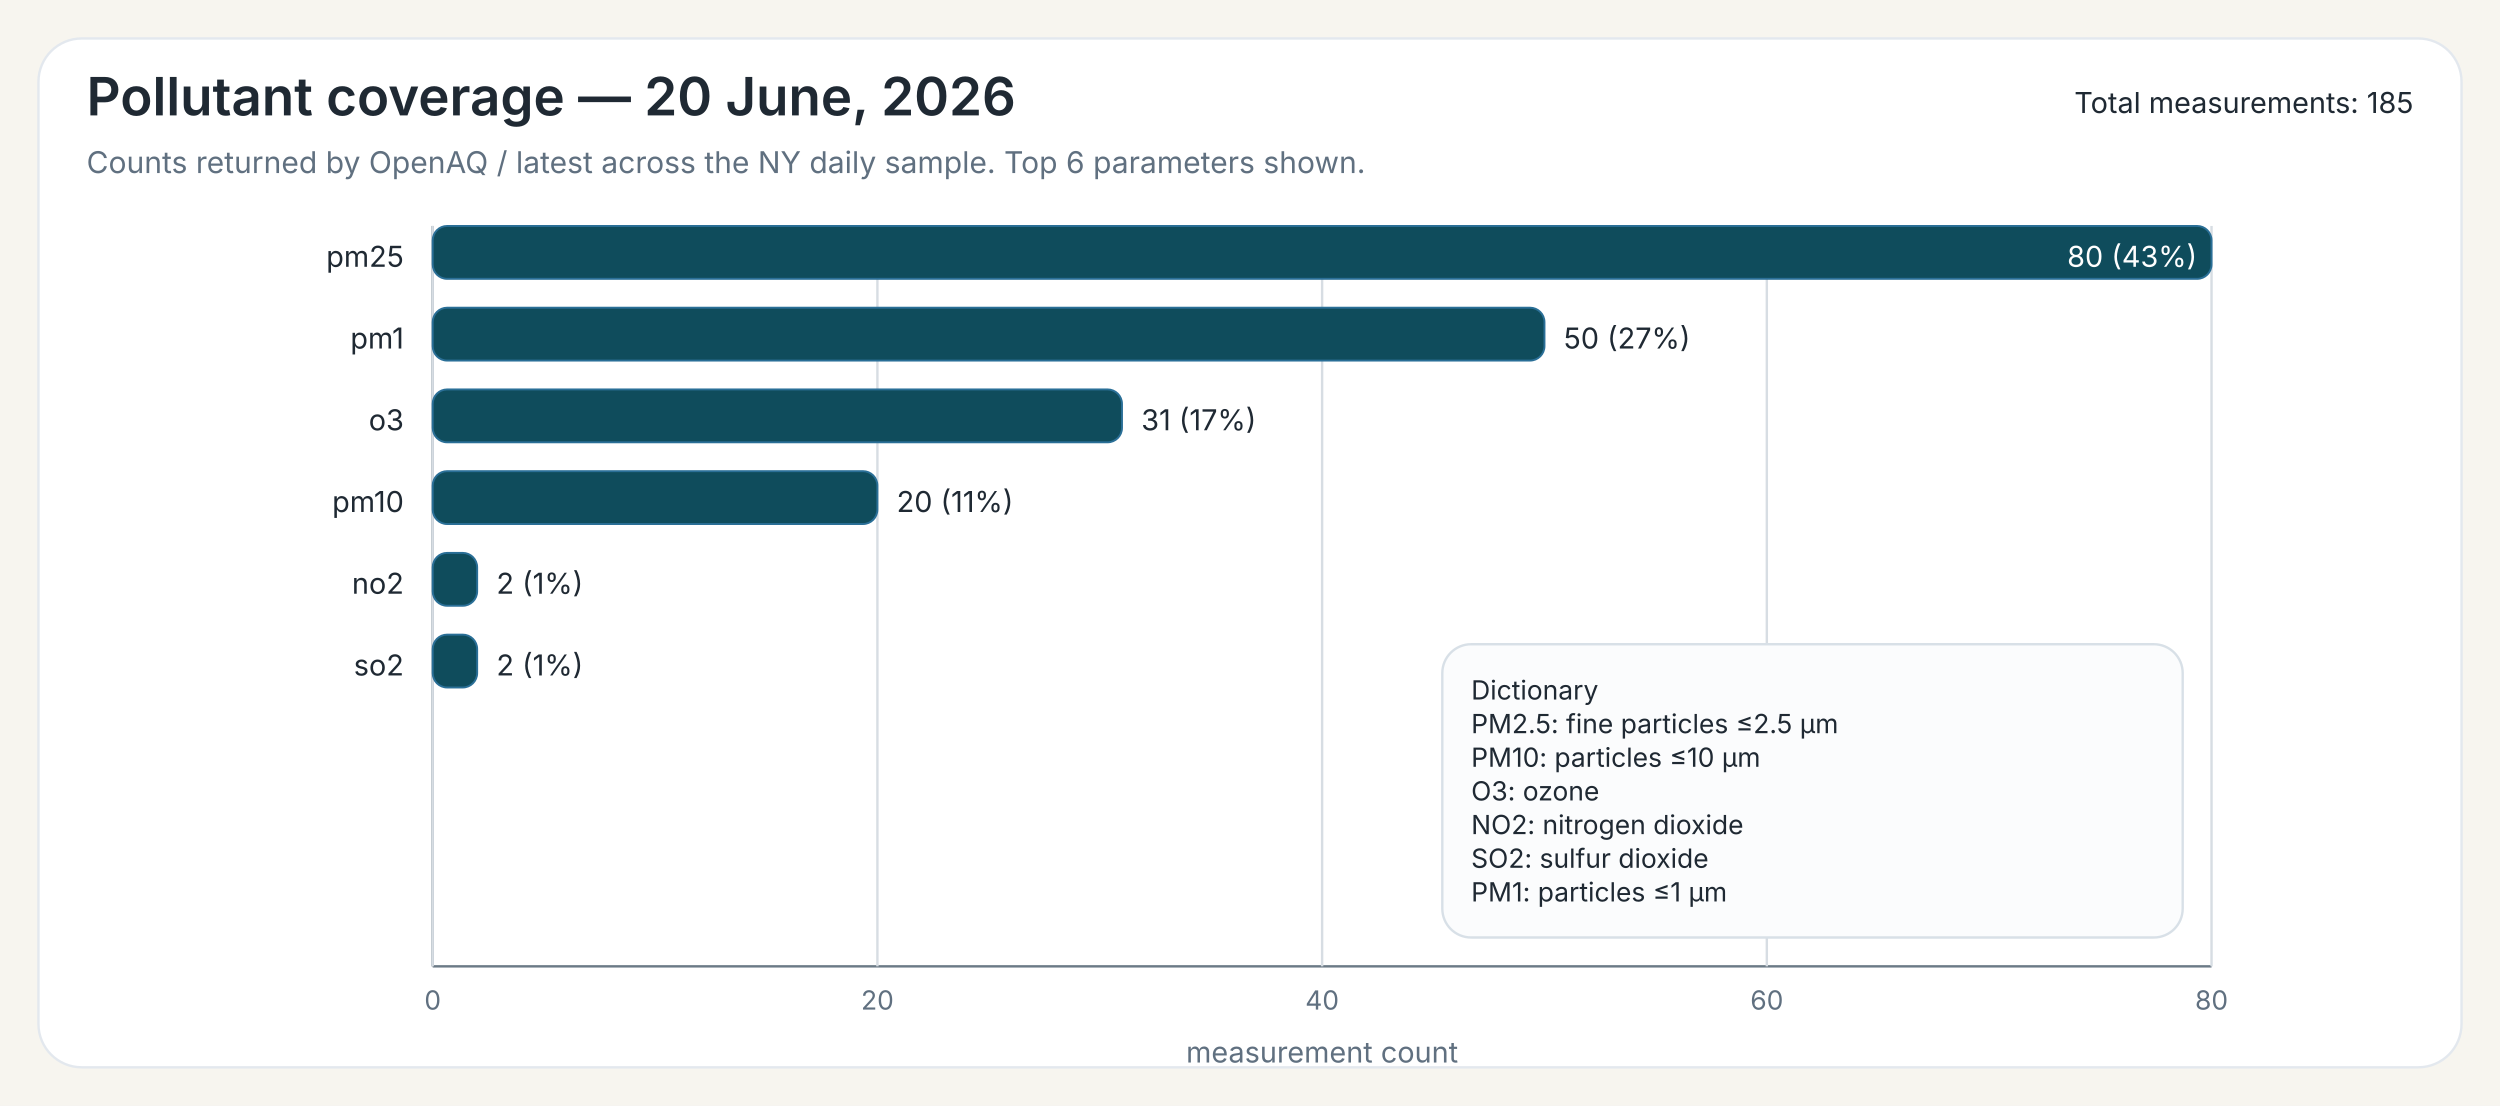
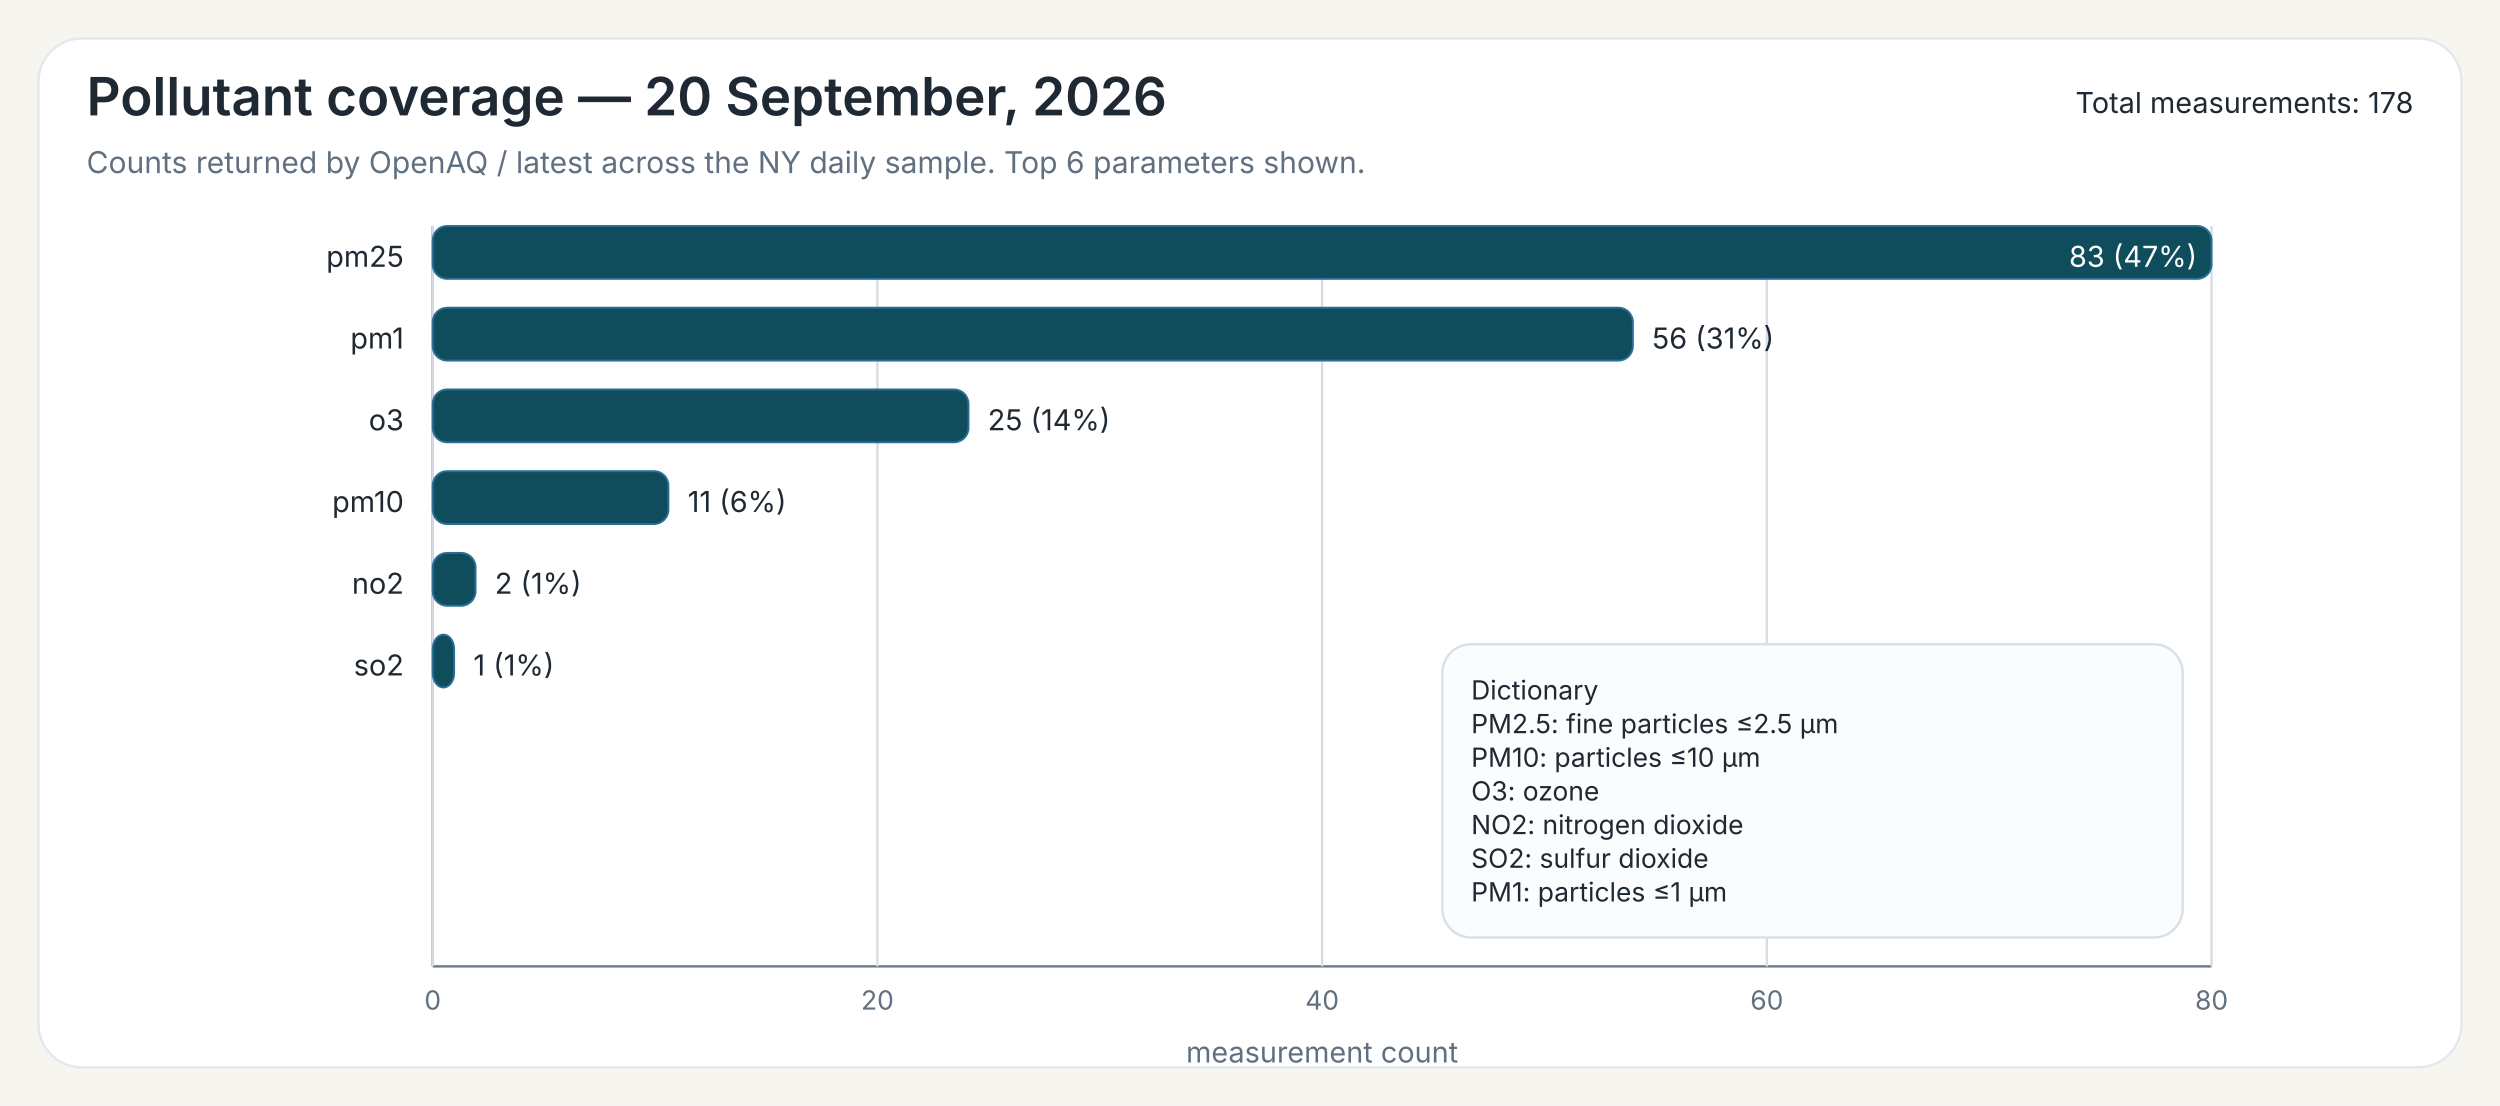
<svg xmlns="http://www.w3.org/2000/svg" width="1040" height="460">
  <rect x="0" y="0" width="1040" height="460" fill="#F7F5EF" />
  <rect x="16" y="16" width="1008" height="428" rx="18" ry="18" fill="#FFFFFF" stroke="#E3E8EE" stroke-width="1" />
-   <text x="36" y="48" font-family="Public Sans, Inter, Aptos, Segoe UI, Arial, sans-serif" font-size="22" font-weight="600" fill="#1F2933">Pollutant coverage — 20 June, 2026</text>
+   <text x="36" y="48" font-family="Public Sans, Inter, Aptos, Segoe UI, Arial, sans-serif" font-size="22" font-weight="600" fill="#1F2933">Pollutant coverage — 20 September, 2026</text>
  <text x="36" y="72" font-family="Public Sans, Inter, Aptos, Segoe UI, Arial, sans-serif" font-size="12.5" font-weight="400" fill="#607080">Counts returned by OpenAQ / latest across the NY daily sample. Top 6 parameters shown.</text>
-   <text x="1004" y="47" font-family="Public Sans, Inter, Aptos, Segoe UI, Arial, sans-serif" font-size="12" text-anchor="end" fill="#1F2933">Total measurements: 185</text>
+   <text x="1004" y="47" font-family="Public Sans, Inter, Aptos, Segoe UI, Arial, sans-serif" font-size="12" text-anchor="end" fill="#1F2933">Total measurements: 178</text>
  <line x1="180" y1="94" x2="180" y2="402" stroke="#6B7A86" stroke-width="1" />
  <line x1="180" y1="402" x2="920" y2="402" stroke="#6B7A86" stroke-width="1" />
  <line x1="180.00" y1="94" x2="180.00" y2="402" stroke="#D7DDE3" stroke-width="1" />
  <text x="180.00" y="420" font-family="Inter, Aptos, Segoe UI, Arial, sans-serif" font-size="11" text-anchor="middle" fill="#607080">0</text>
  <line x1="365.00" y1="94" x2="365.00" y2="402" stroke="#D7DDE3" stroke-width="1" />
  <text x="365.00" y="420" font-family="Inter, Aptos, Segoe UI, Arial, sans-serif" font-size="11" text-anchor="middle" fill="#607080">20</text>
  <line x1="550.00" y1="94" x2="550.00" y2="402" stroke="#D7DDE3" stroke-width="1" />
  <text x="550.00" y="420" font-family="Inter, Aptos, Segoe UI, Arial, sans-serif" font-size="11" text-anchor="middle" fill="#607080">40</text>
  <line x1="735.00" y1="94" x2="735.00" y2="402" stroke="#D7DDE3" stroke-width="1" />
  <text x="735.00" y="420" font-family="Inter, Aptos, Segoe UI, Arial, sans-serif" font-size="11" text-anchor="middle" fill="#607080">60</text>
  <line x1="920.00" y1="94" x2="920.00" y2="402" stroke="#D7DDE3" stroke-width="1" />
  <text x="920.00" y="420" font-family="Inter, Aptos, Segoe UI, Arial, sans-serif" font-size="11" text-anchor="middle" fill="#607080">80</text>
  <text x="550.00" y="442" font-family="Inter, Aptos, Segoe UI, Arial, sans-serif" font-size="12" text-anchor="middle" fill="#607080">measurement count</text>
  <text x="168" y="111" font-family="Inter, Aptos, Segoe UI, Arial, sans-serif" font-size="12" text-anchor="end" fill="#1F2933">pm25</text>
  <rect x="180" y="94" width="740.00" height="22" rx="6" ry="6" fill="#0F4C5C" stroke="#2A6F97" stroke-width="0.8" />
-   <text x="914.00" y="111" font-family="Inter, Aptos, Segoe UI, Arial, sans-serif" font-size="12" fill="white" text-anchor="end">80 (43%)</text>
+   <text x="914.00" y="111" font-family="Inter, Aptos, Segoe UI, Arial, sans-serif" font-size="12" fill="white" text-anchor="end">83 (47%)</text>
  <text x="168" y="145" font-family="Inter, Aptos, Segoe UI, Arial, sans-serif" font-size="12" text-anchor="end" fill="#1F2933">pm1</text>
-   <rect x="180" y="128" width="462.50" height="22" rx="6" ry="6" fill="#0F4C5C" stroke="#2A6F97" stroke-width="0.8" />
-   <text x="650.50" y="145" font-family="Inter, Aptos, Segoe UI, Arial, sans-serif" font-size="12" fill="#1F2933">50 (27%)</text>
+   <rect x="180" y="128" width="499.28" height="22" rx="6" ry="6" fill="#0F4C5C" stroke="#2A6F97" stroke-width="0.8" />
+   <text x="687.28" y="145" font-family="Inter, Aptos, Segoe UI, Arial, sans-serif" font-size="12" fill="#1F2933">56 (31%)</text>
  <text x="168" y="179" font-family="Inter, Aptos, Segoe UI, Arial, sans-serif" font-size="12" text-anchor="end" fill="#1F2933">o3</text>
-   <rect x="180" y="162" width="286.75" height="22" rx="6" ry="6" fill="#0F4C5C" stroke="#2A6F97" stroke-width="0.8" />
-   <text x="474.75" y="179" font-family="Inter, Aptos, Segoe UI, Arial, sans-serif" font-size="12" fill="#1F2933">31 (17%)</text>
+   <rect x="180" y="162" width="222.89" height="22" rx="6" ry="6" fill="#0F4C5C" stroke="#2A6F97" stroke-width="0.8" />
+   <text x="410.89" y="179" font-family="Inter, Aptos, Segoe UI, Arial, sans-serif" font-size="12" fill="#1F2933">25 (14%)</text>
  <text x="168" y="213" font-family="Inter, Aptos, Segoe UI, Arial, sans-serif" font-size="12" text-anchor="end" fill="#1F2933">pm10</text>
-   <rect x="180" y="196" width="185.00" height="22" rx="6" ry="6" fill="#0F4C5C" stroke="#2A6F97" stroke-width="0.8" />
-   <text x="373.00" y="213" font-family="Inter, Aptos, Segoe UI, Arial, sans-serif" font-size="12" fill="#1F2933">20 (11%)</text>
+   <rect x="180" y="196" width="98.07" height="22" rx="6" ry="6" fill="#0F4C5C" stroke="#2A6F97" stroke-width="0.8" />
+   <text x="286.07" y="213" font-family="Inter, Aptos, Segoe UI, Arial, sans-serif" font-size="12" fill="#1F2933">11 (6%)</text>
  <text x="168" y="247" font-family="Inter, Aptos, Segoe UI, Arial, sans-serif" font-size="12" text-anchor="end" fill="#1F2933">no2</text>
-   <rect x="180" y="230" width="18.50" height="22" rx="6" ry="6" fill="#0F4C5C" stroke="#2A6F97" stroke-width="0.8" />
-   <text x="206.50" y="247" font-family="Inter, Aptos, Segoe UI, Arial, sans-serif" font-size="12" fill="#1F2933">2 (1%)</text>
+   <rect x="180" y="230" width="17.83" height="22" rx="6" ry="6" fill="#0F4C5C" stroke="#2A6F97" stroke-width="0.8" />
+   <text x="205.83" y="247" font-family="Inter, Aptos, Segoe UI, Arial, sans-serif" font-size="12" fill="#1F2933">2 (1%)</text>
  <text x="168" y="281" font-family="Inter, Aptos, Segoe UI, Arial, sans-serif" font-size="12" text-anchor="end" fill="#1F2933">so2</text>
-   <rect x="180" y="264" width="18.50" height="22" rx="6" ry="6" fill="#0F4C5C" stroke="#2A6F97" stroke-width="0.8" />
-   <text x="206.50" y="281" font-family="Inter, Aptos, Segoe UI, Arial, sans-serif" font-size="12" fill="#1F2933">2 (1%)</text>
+   <rect x="180" y="264" width="8.92" height="22" rx="6" ry="6" fill="#0F4C5C" stroke="#2A6F97" stroke-width="0.8" />
+   <text x="196.92" y="281" font-family="Inter, Aptos, Segoe UI, Arial, sans-serif" font-size="12" fill="#1F2933">1 (1%)</text>
  <rect x="600.00" y="268.00" width="308" height="122" rx="12" ry="12" fill="#FBFCFD" stroke="#D8E0E7" stroke-width="1" />
  <text x="612.00" y="291.00" font-family="Inter, Aptos, Segoe UI, Arial, sans-serif" font-size="11" fill="#1F2933">Dictionary</text>
  <text x="612.00" y="305.00" font-family="Inter, Aptos, Segoe UI, Arial, sans-serif" font-size="11" fill="#1F2933">PM2.5: fine particles ≤2.5 µm</text>
  <text x="612.00" y="319.00" font-family="Inter, Aptos, Segoe UI, Arial, sans-serif" font-size="11" fill="#1F2933">PM10: particles ≤10 µm</text>
  <text x="612.00" y="333.00" font-family="Inter, Aptos, Segoe UI, Arial, sans-serif" font-size="11" fill="#1F2933">O3: ozone</text>
  <text x="612.00" y="347.00" font-family="Inter, Aptos, Segoe UI, Arial, sans-serif" font-size="11" fill="#1F2933">NO2: nitrogen dioxide</text>
  <text x="612.00" y="361.00" font-family="Inter, Aptos, Segoe UI, Arial, sans-serif" font-size="11" fill="#1F2933">SO2: sulfur dioxide</text>
  <text x="612.00" y="375.00" font-family="Inter, Aptos, Segoe UI, Arial, sans-serif" font-size="11" fill="#1F2933">PM1: particles ≤1 µm</text>
</svg>
